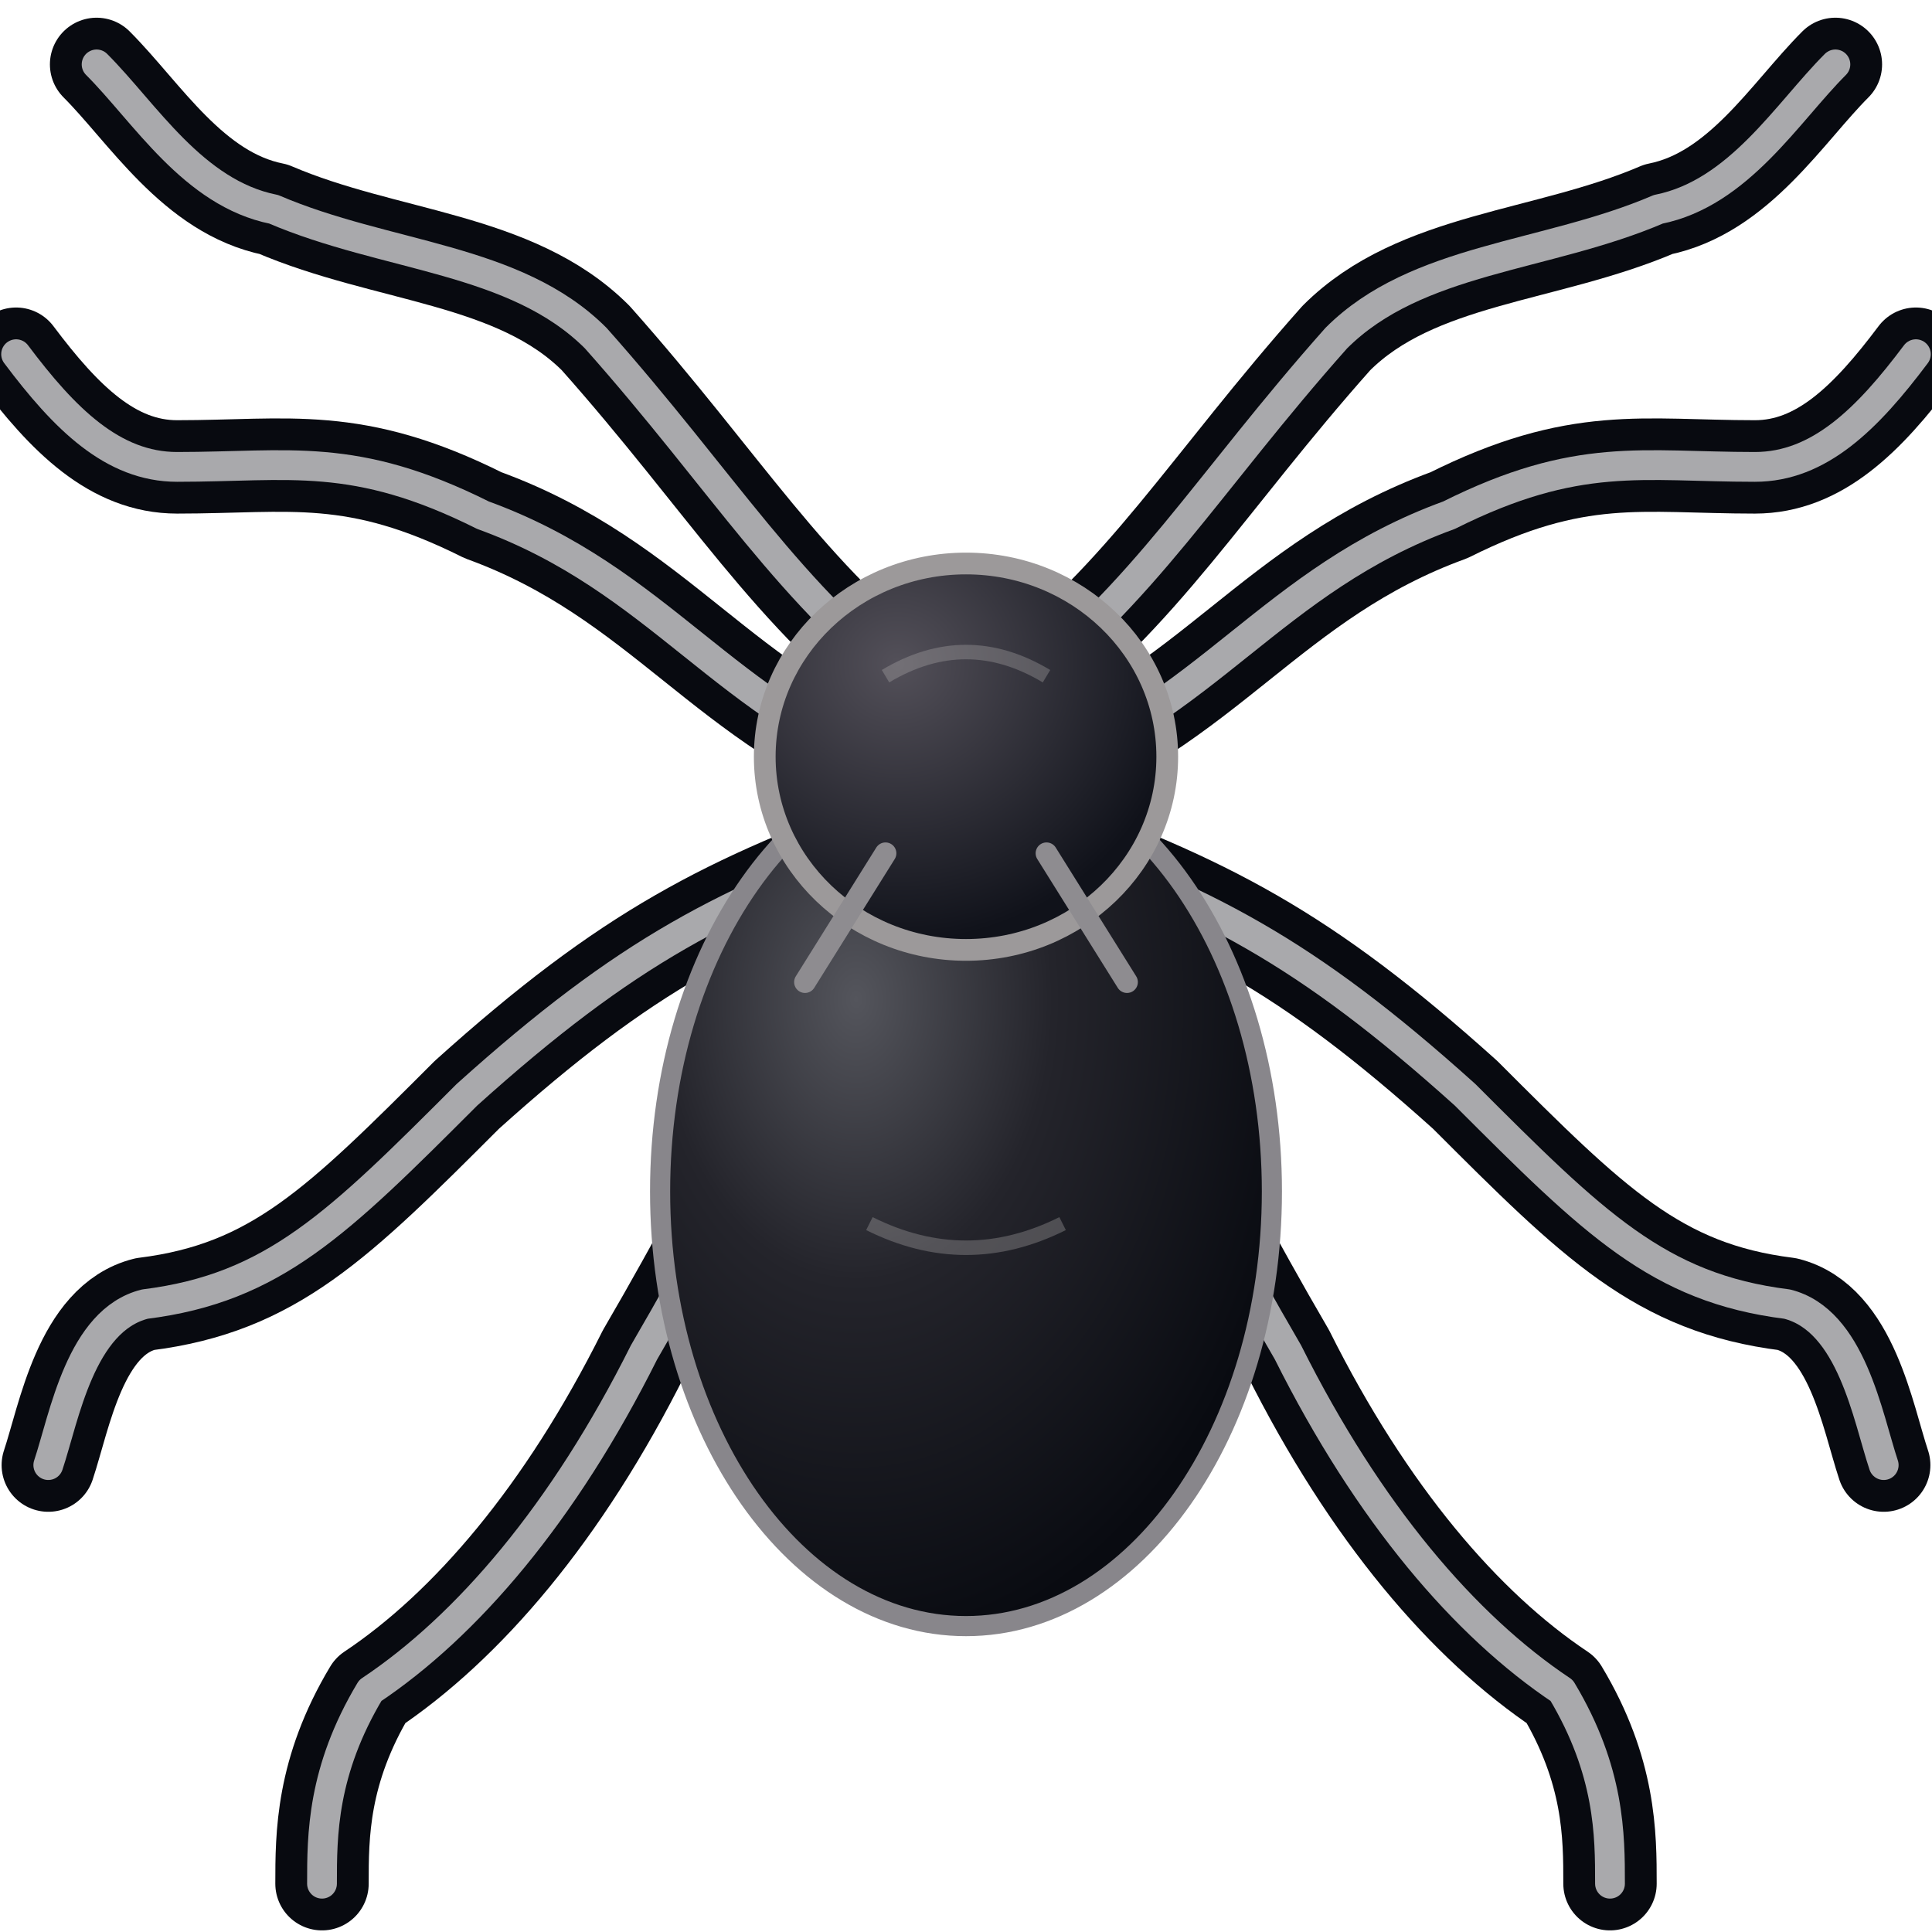
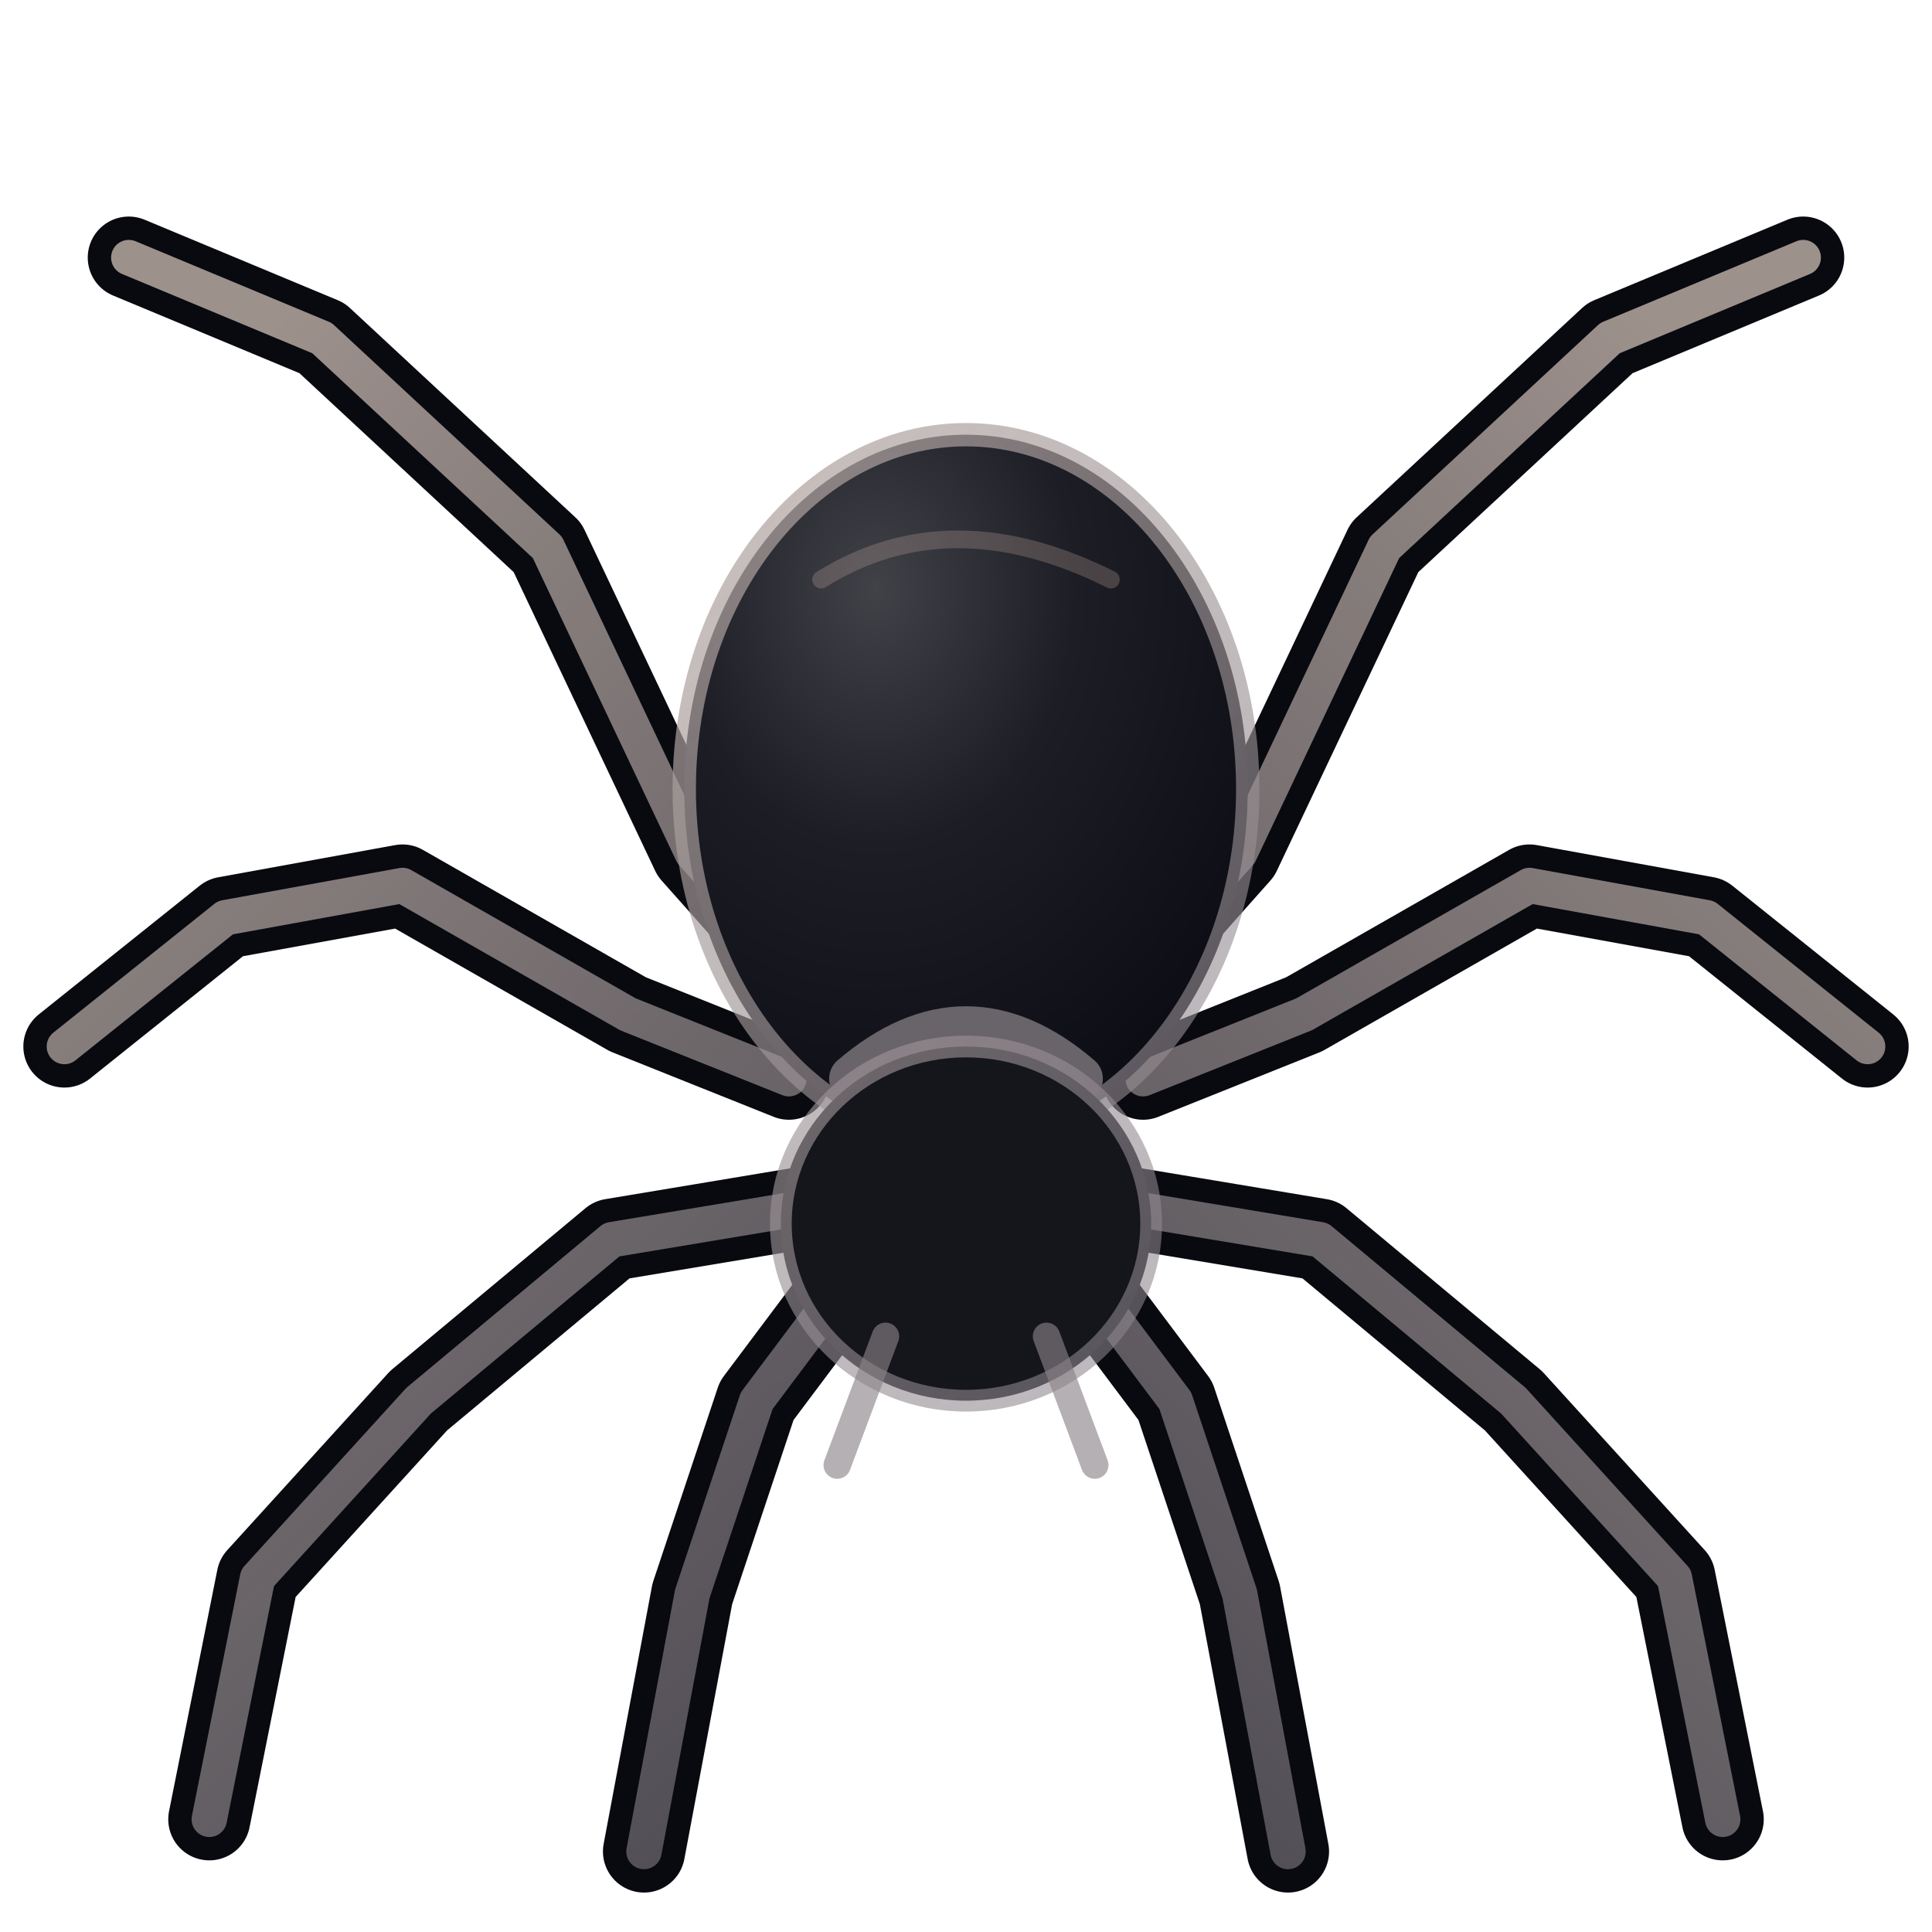
<svg xmlns="http://www.w3.org/2000/svg" width="120" height="120" viewBox="0 0 120 120" fill="none" aria-hidden="true">
  <defs>
-     <radialGradient id="abdomen" cx=".32" cy=".28" r=".75">
-       <stop stop-color="#54555c" />
-       <stop offset=".43" stop-color="#24242b" />
-       <stop offset="1" stop-color="#090b11" />
+     <radialGradient id="body" cx=".34" cy=".22" r=".85">
+       <stop stop-color="#414148" />
+       <stop offset=".42" stop-color="#1d1d25" />
+       <stop offset="1" stop-color="#0b0c13" />
    </radialGradient>
-     <radialGradient id="head" cx=".33" cy=".26" r=".72">
-       <stop stop-color="#535059" />
-       <stop offset="1" stop-color="#10121a" />
-     </radialGradient>
+     <linearGradient id="rim" x1="16" y1="21" x2="105" y2="111" gradientUnits="userSpaceOnUse">
+       <stop stop-color="#c4b5ac" stop-opacity=".79" />
+       <stop offset=".65" stop-color="#8c858d" stop-opacity=".58" />
+       <stop offset="1" stop-color="#5d5964" stop-opacity=".48" />
+     </linearGradient>
+     <g id="left-legs" stroke-linecap="round" stroke-linejoin="round">
+       <path d="M51 62 43 53 34 34 20 21 8 16" />
+       <path d="M49 67 39 63 25 55 14 57 4 65" />
+       <path d="M50 75 38 77 26 87 16 98 13 113" />
+       <path d="M53 79 47 87 43 99 40 115" />
+     </g>
  </defs>
-   <g stroke-linejoin="round" stroke-linecap="round">
-     <g stroke="#080a10" stroke-width="5.8">
-       <path d="M57 43 C49 37 45 30 37 21 C32 16 24 16 17 13 C12 12 9 7 6 4" />
-       <path d="M56 48 C45 44 41 36 30 32 C22 28 18 29 11 29 C7 29 4 26 1 22" />
-       <path d="M56 52 C45 56 39 59 29 68 C21 76 17 80 9 81 C5 82 4 88 3 91" />
-       <path d="M58 57 C49 66 47 72 40 84 C35 94 29 101 23 105 C20 110 20 114 20 117" />
-       <g transform="translate(120 0) scale(-1 1)">
-         <path d="M57 43 C49 37 45 30 37 21 C32 16 24 16 17 13 C12 12 9 7 6 4" />
-         <path d="M56 48 C45 44 41 36 30 32 C22 28 18 29 11 29 C7 29 4 26 1 22" />
-         <path d="M56 52 C45 56 39 59 29 68 C21 76 17 80 9 81 C5 82 4 88 3 91" />
-         <path d="M58 57 C49 66 47 72 40 84 C35 94 29 101 23 105 C20 110 20 114 20 117" />
-       </g>
+   <g stroke-linecap="round" stroke-linejoin="round">
+     <g stroke="#090a10" stroke-width="5.1">
+       <use href="#left-legs" />
+       <use href="#left-legs" transform="translate(120 0) scale(-1 1)" />
    </g>
-     <g stroke="#a9a9ac" stroke-width="1.85">
-       <path d="M57 43 C49 37 45 30 37 21 C32 16 24 16 17 13 C12 12 9 7 6 4" />
-       <path d="M56 48 C45 44 41 36 30 32 C22 28 18 29 11 29 C7 29 4 26 1 22" />
-       <path d="M56 52 C45 56 39 59 29 68 C21 76 17 80 9 81 C5 82 4 88 3 91" />
-       <path d="M58 57 C49 66 47 72 40 84 C35 94 29 101 23 105 C20 110 20 114 20 117" />
-       <g transform="translate(120 0) scale(-1 1)">
-         <path d="M57 43 C49 37 45 30 37 21 C32 16 24 16 17 13 C12 12 9 7 6 4" />
-         <path d="M56 48 C45 44 41 36 30 32 C22 28 18 29 11 29 C7 29 4 26 1 22" />
-         <path d="M56 52 C45 56 39 59 29 68 C21 76 17 80 9 81 C5 82 4 88 3 91" />
-         <path d="M58 57 C49 66 47 72 40 84 C35 94 29 101 23 105 C20 110 20 114 20 117" />
-       </g>
+     <g stroke="url(#rim)" stroke-width="2.2">
+       <use href="#left-legs" />
+       <use href="#left-legs" transform="translate(120 0) scale(-1 1)" />
    </g>
  </g>
-   <ellipse cx="60" cy="74" rx="19" ry="27" fill="url(#abdomen)" stroke="#88868b" stroke-width="1.25" />
-   <ellipse cx="60" cy="47" rx="12.5" ry="12" fill="url(#head)" stroke="#9c999a" stroke-width="1.35" />
-   <path d="M55 42Q60 39 65 42M54 76Q60 79 66 76" stroke="#b2afb0" stroke-width=".9" opacity=".33" />
-   <path d="M55 53L50 61M65 53L70 61" stroke="#8e8c90" stroke-width="1.35" stroke-linecap="round" />
+   <ellipse cx="60" cy="49" rx="17.5" ry="22" fill="url(#body)" stroke="url(#rim)" stroke-width="1.45" />
+   <path d="M51 36q8-5 18 0" stroke="#c6b1a4" stroke-opacity=".27" stroke-width="1.1" stroke-linecap="round" />
+   <path d="M53 67q7-6 14 0" stroke="#69636a" stroke-width="3" stroke-linecap="round" />
+   <ellipse cx="60" cy="76" rx="11.5" ry="11" fill="#15151c" stroke="url(#rim)" stroke-width="1.35" />
+   <path d="M55 83 52 91M65 83 68 91" stroke="#8b8387" stroke-opacity=".63" stroke-width="1.7" stroke-linecap="round" />
</svg>
